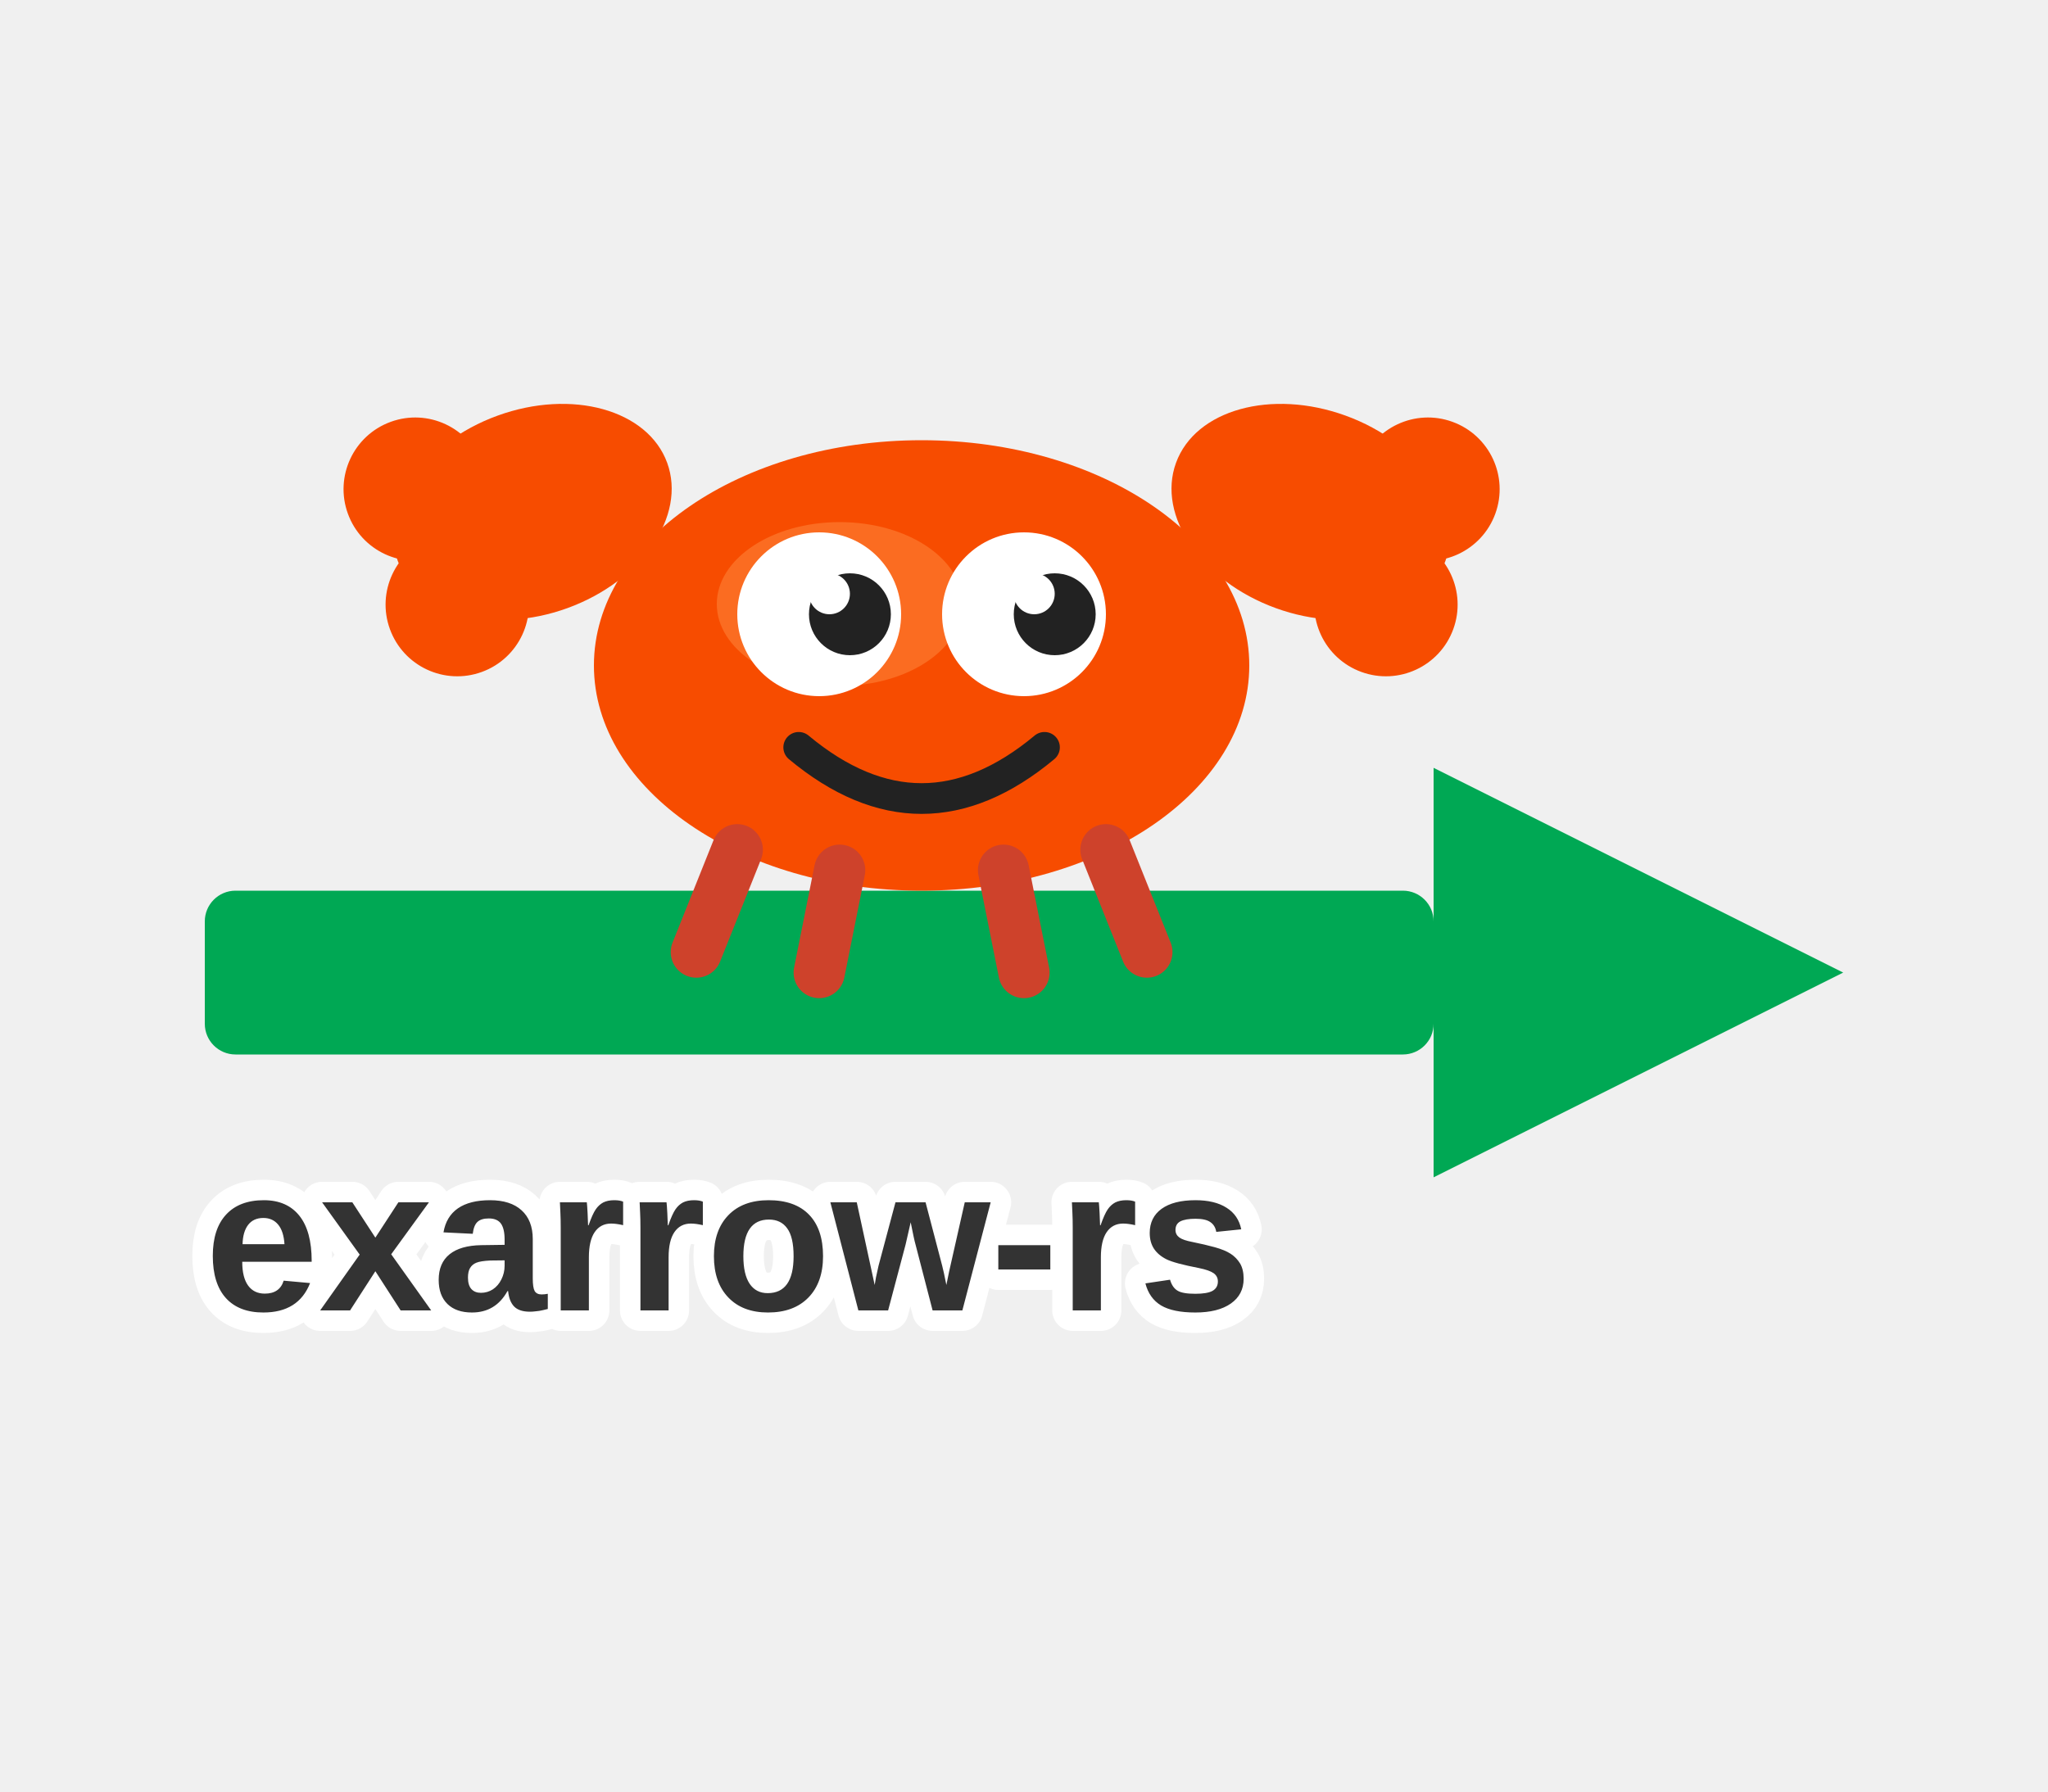
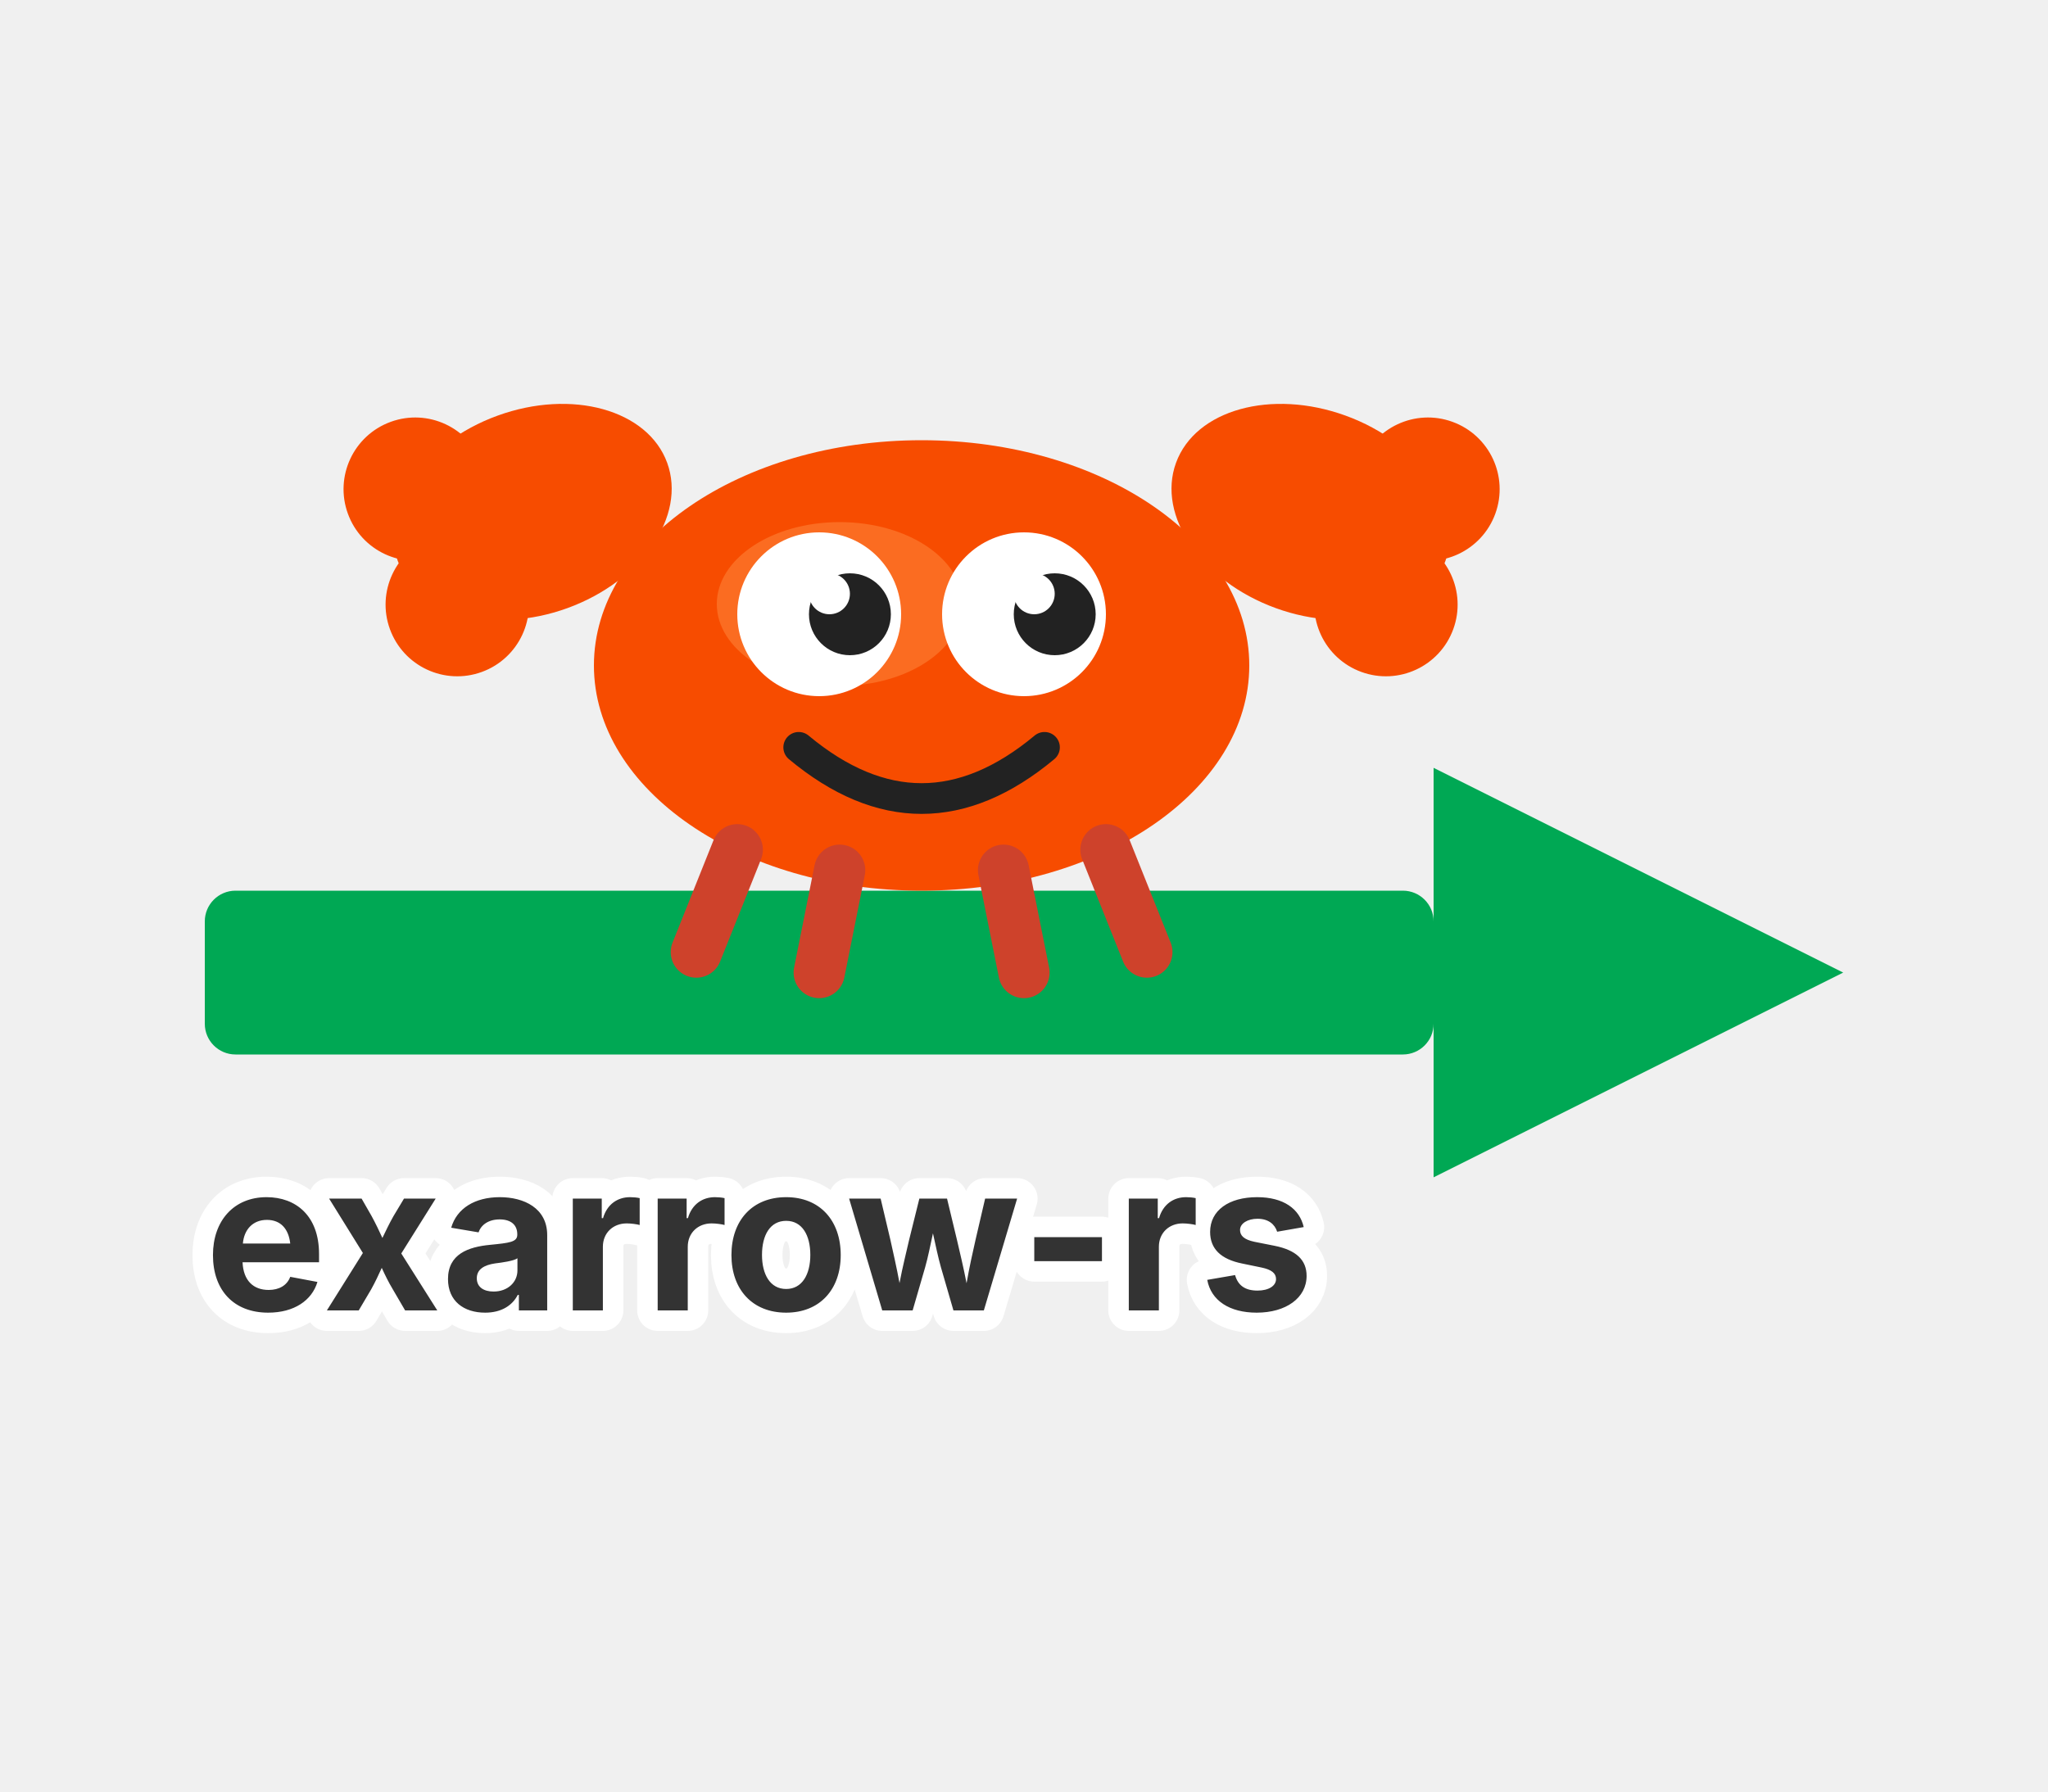
<svg xmlns="http://www.w3.org/2000/svg" viewBox="0 0 200 175" width="200" height="175">
  <g transform="translate(20, 95)">
    <rect x="0" y="-8" width="120" height="16" rx="3" fill="#00A854" />
    <polygon points="120,-20 160,0 120,20" fill="#00A854" />
  </g>
  <g transform="translate(90, 65)">
    <ellipse cx="0" cy="0" rx="32" ry="22" fill="#F74C00" />
    <ellipse cx="-8" cy="-6" rx="12" ry="8" fill="#FF8C42" opacity="0.5" />
    <g transform="translate(-38, -15) rotate(-20)">
      <ellipse cx="0" cy="0" rx="14" ry="10" fill="#F74C00" />
      <circle cx="-10" cy="-6" r="7" fill="#F74C00" />
      <circle cx="-10" cy="6" r="7" fill="#F74C00" />
    </g>
    <g transform="translate(38, -15) rotate(20)">
      <ellipse cx="0" cy="0" rx="14" ry="10" fill="#F74C00" />
      <circle cx="10" cy="-6" r="7" fill="#F74C00" />
      <circle cx="10" cy="6" r="7" fill="#F74C00" />
    </g>
    <circle cx="-10" cy="-5" r="8" fill="white" />
    <circle cx="10" cy="-5" r="8" fill="white" />
    <circle cx="-7" cy="-5" r="4" fill="#222" />
    <circle cx="13" cy="-5" r="4" fill="#222" />
    <circle cx="-9" cy="-7" r="2" fill="white" />
    <circle cx="11" cy="-7" r="2" fill="white" />
    <path d="M -12 8 Q 0 18 12 8" stroke="#222" stroke-width="3" fill="none" stroke-linecap="round" />
    <line x1="-18" y1="18" x2="-22" y2="28" stroke="#CE422B" stroke-width="5" stroke-linecap="round" />
    <line x1="-8" y1="20" x2="-10" y2="30" stroke="#CE422B" stroke-width="5" stroke-linecap="round" />
    <line x1="8" y1="20" x2="10" y2="30" stroke="#CE422B" stroke-width="5" stroke-linecap="round" />
    <line x1="18" y1="18" x2="22" y2="28" stroke="#CE422B" stroke-width="5" stroke-linecap="round" />
  </g>
-   <text x="20" y="128" font-family="Arial, sans-serif" font-size="20" font-weight="bold" fill="none" stroke="white" stroke-width="4" stroke-linejoin="round" text-anchor="start">exarrow-rs</text>
-   <text x="20" y="128" font-family="Arial, sans-serif" font-size="20" font-weight="bold" fill="#333" text-anchor="start">exarrow-rs</text>
+   <text x="20" y="128" font-family="Inter, sans-serif" font-size="20" font-weight="bold" fill="none" stroke="white" stroke-width="4" stroke-linejoin="round" text-anchor="start">exarrow-rs</text>
+   <text x="20" y="128" font-family="Inter, sans-serif" font-size="20" font-weight="bold" fill="#333" text-anchor="start">exarrow-rs</text>
</svg>
